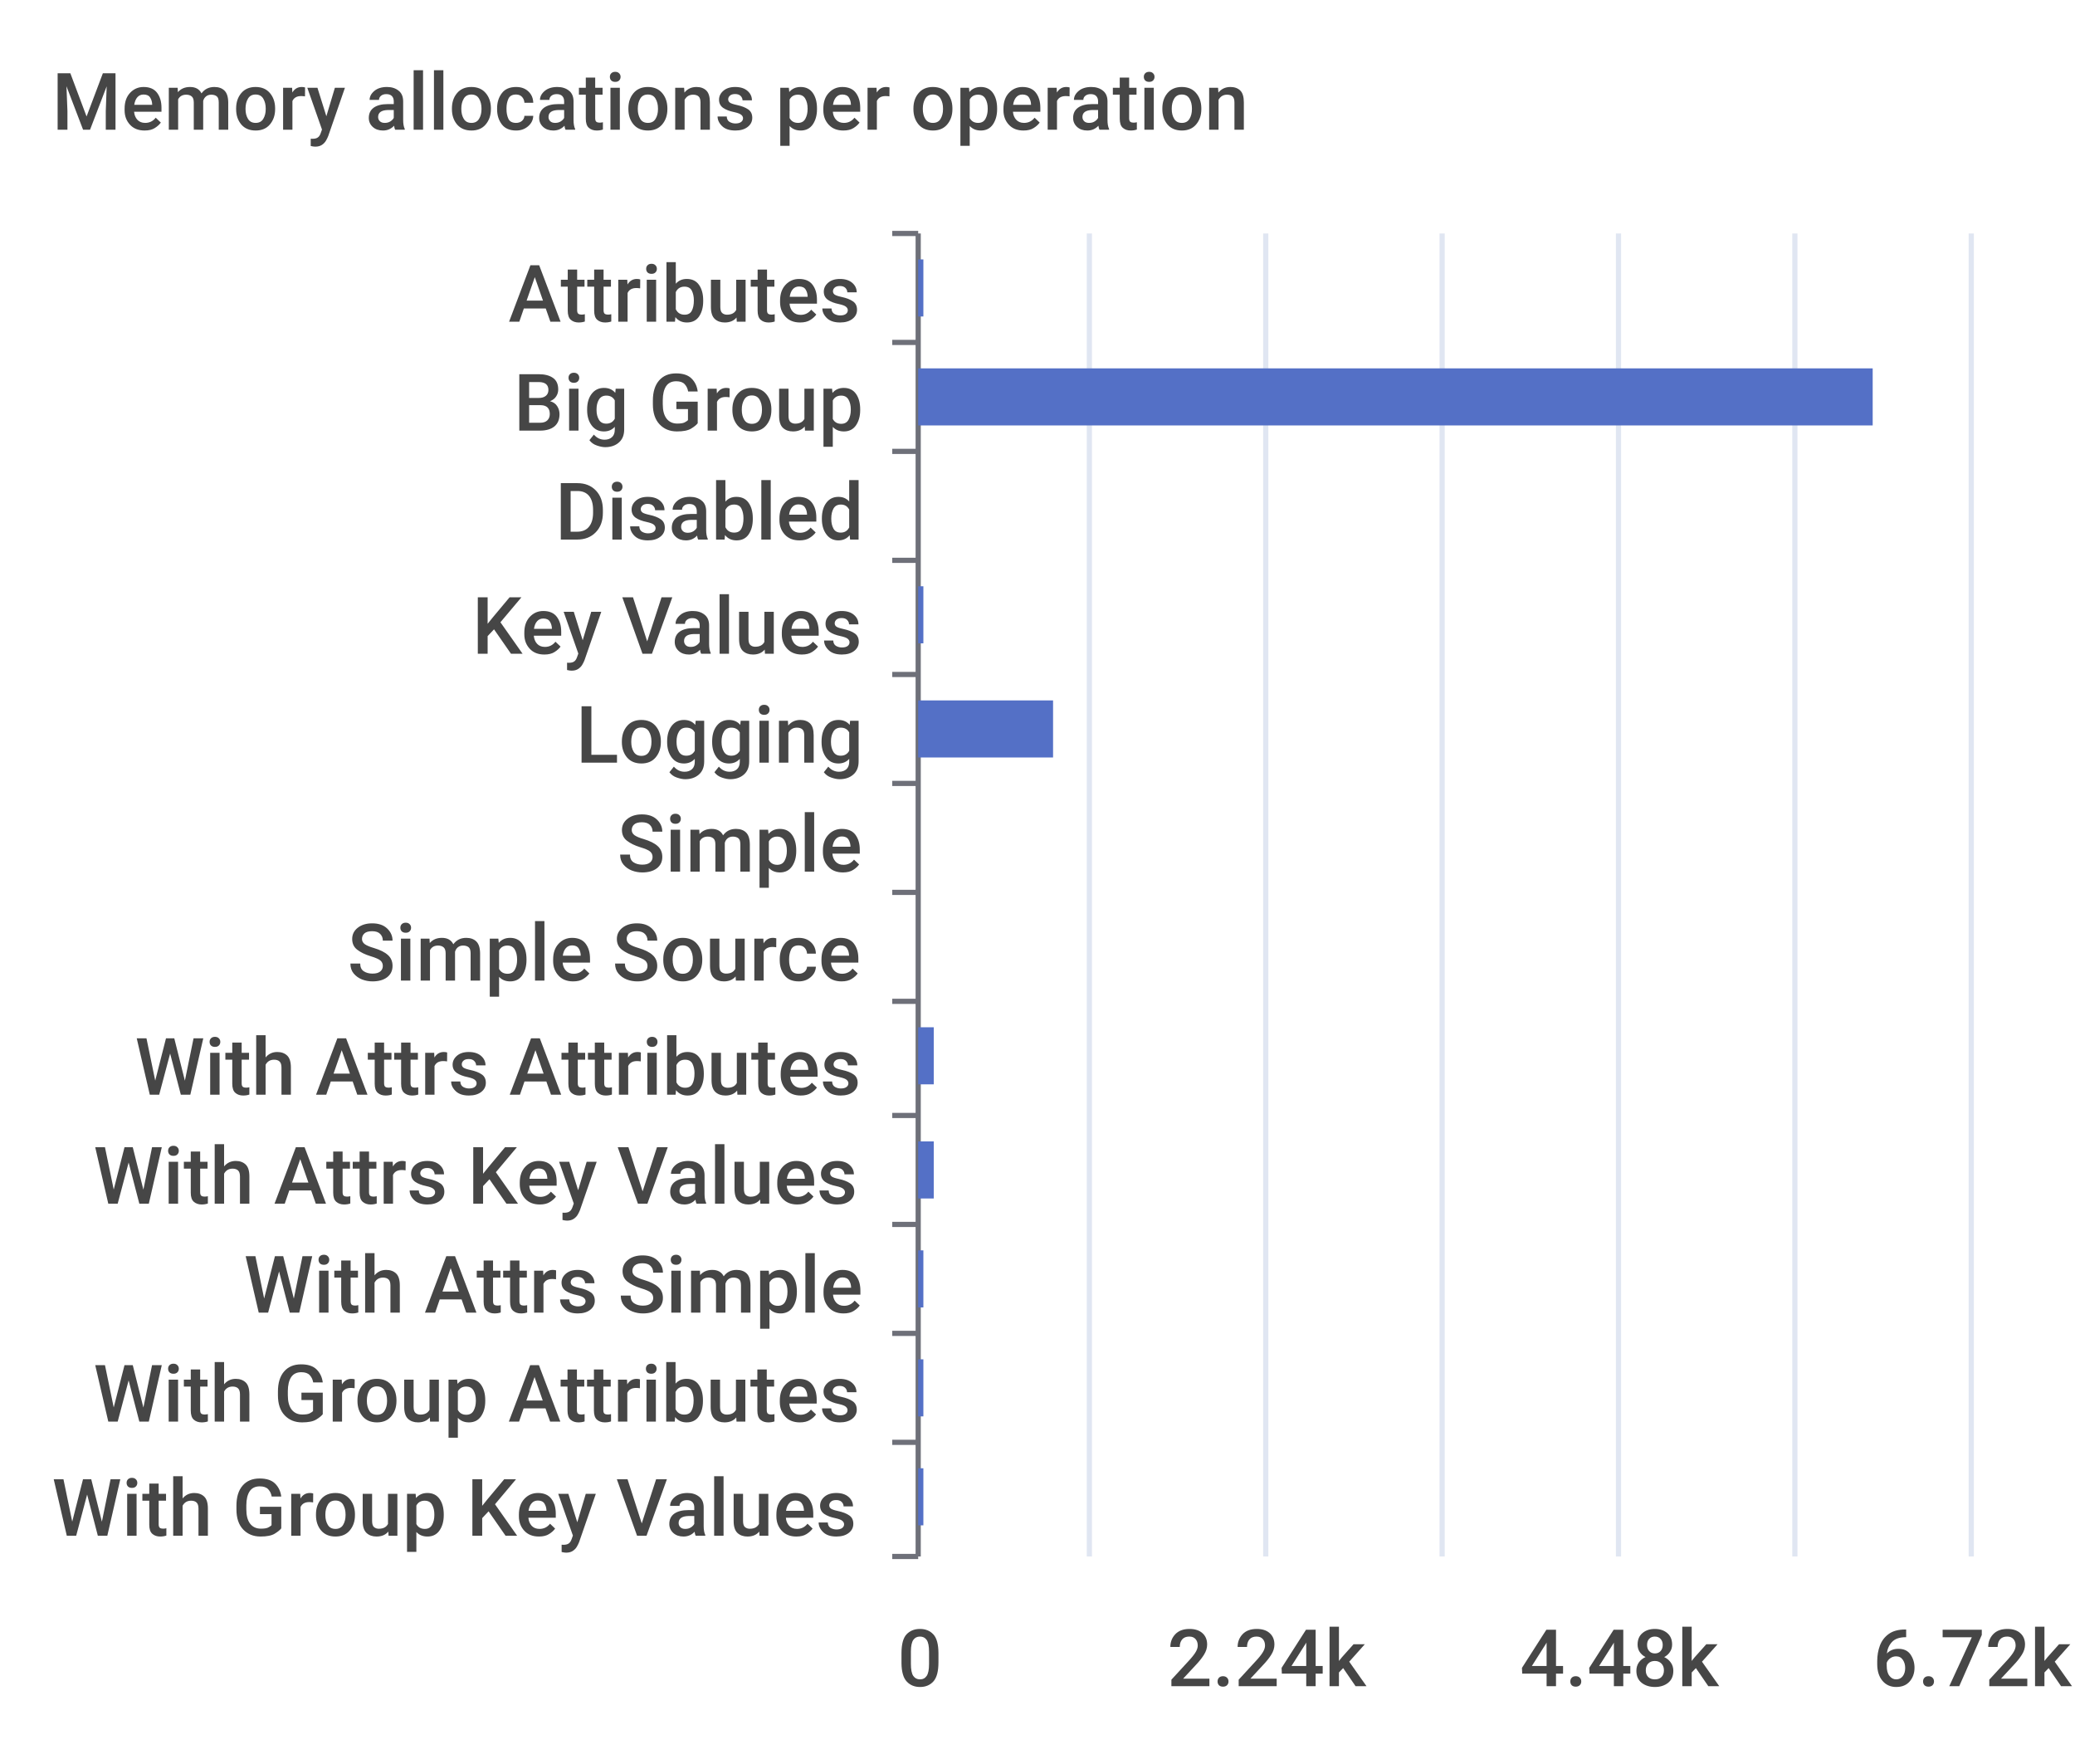
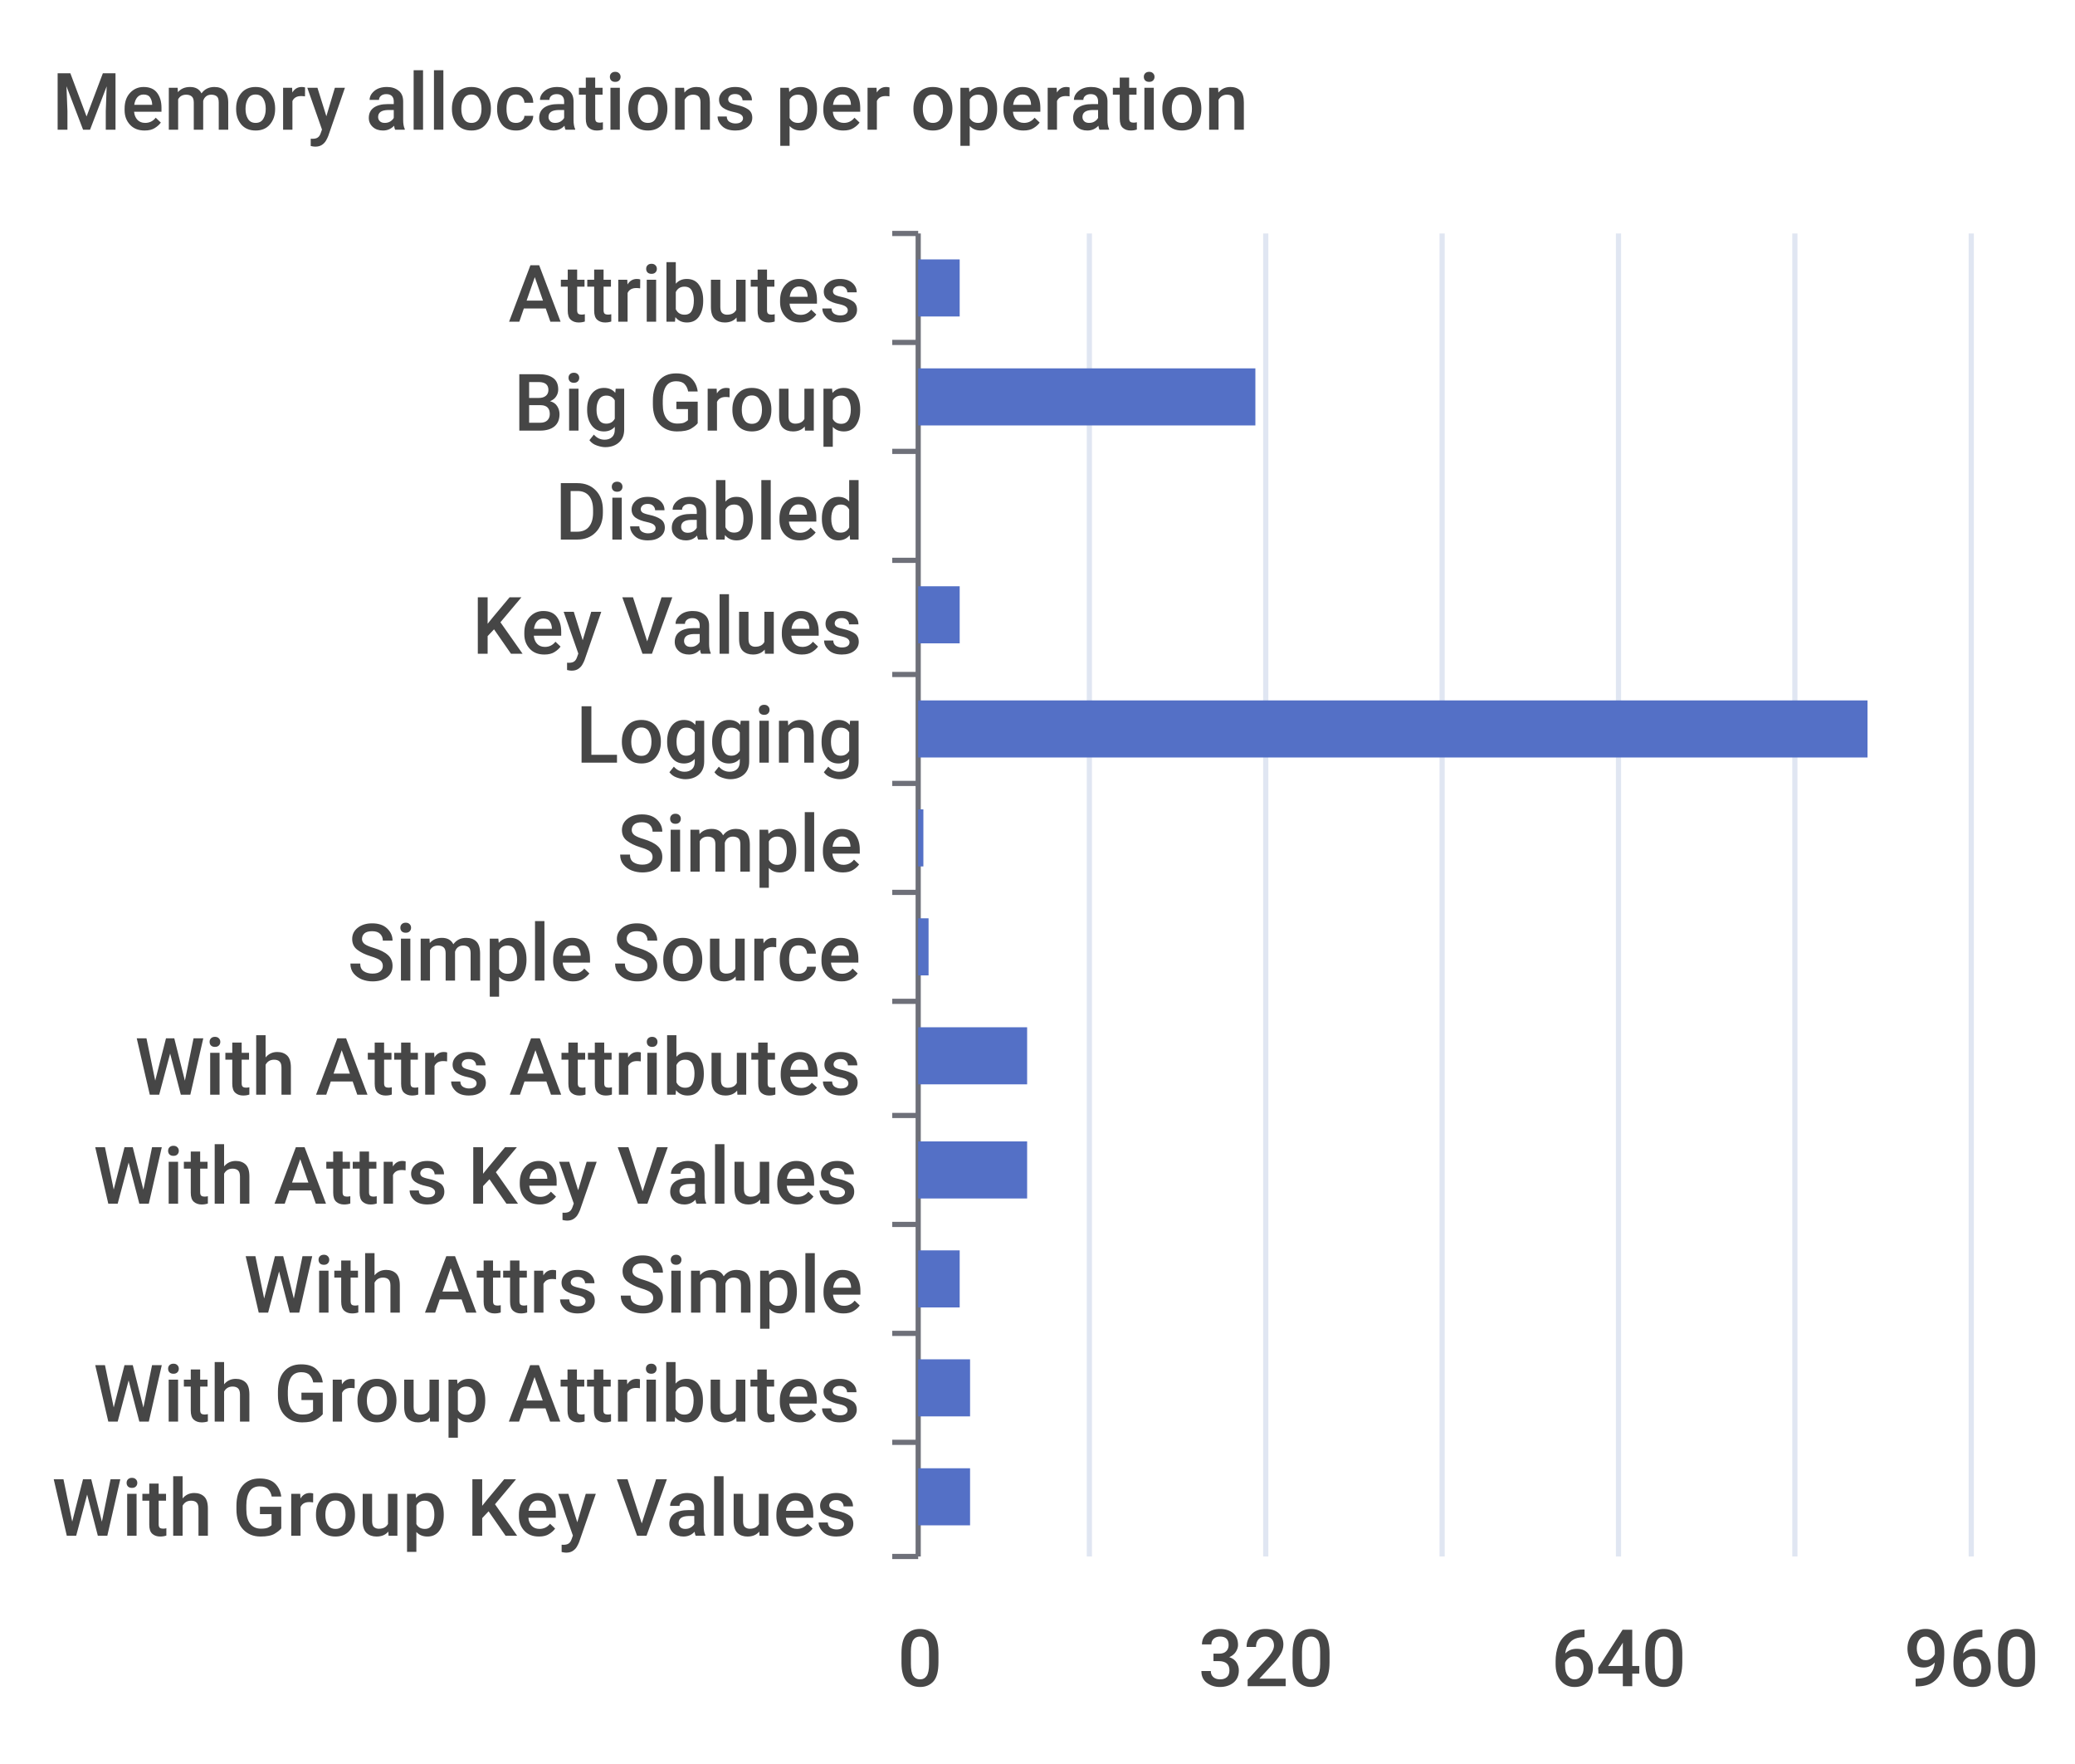
<svg xmlns="http://www.w3.org/2000/svg" width="400" height="340">\n<path d="M 0 0 L 400 0 L 400 340 L 0 340 L 0 0" style="stroke-width:0;stroke:none;fill:rgba(255,255,255,1.0)" />
  <text x="10" y="25" style="stroke-width:0;stroke:none;fill:rgba(70,70,70,1.0);font-size:15.3px;font-family:'Roboto Medium',sans-serif">Memory allocations per operation</text>
  <path d="M 172 45 L 177 45" style="stroke-width:1;stroke:rgba(110,112,121,1.0);fill:none" />
  <path d="M 172 66 L 177 66" style="stroke-width:1;stroke:rgba(110,112,121,1.0);fill:none" />
  <path d="M 172 87 L 177 87" style="stroke-width:1;stroke:rgba(110,112,121,1.0);fill:none" />
  <path d="M 172 108 L 177 108" style="stroke-width:1;stroke:rgba(110,112,121,1.0);fill:none" />
  <path d="M 172 130 L 177 130" style="stroke-width:1;stroke:rgba(110,112,121,1.0);fill:none" />
  <path d="M 172 151 L 177 151" style="stroke-width:1;stroke:rgba(110,112,121,1.0);fill:none" />
  <path d="M 172 172 L 177 172" style="stroke-width:1;stroke:rgba(110,112,121,1.0);fill:none" />
  <path d="M 172 193 L 177 193" style="stroke-width:1;stroke:rgba(110,112,121,1.0);fill:none" />
  <path d="M 172 215 L 177 215" style="stroke-width:1;stroke:rgba(110,112,121,1.0);fill:none" />
  <path d="M 172 236 L 177 236" style="stroke-width:1;stroke:rgba(110,112,121,1.0);fill:none" />
  <path d="M 172 257 L 177 257" style="stroke-width:1;stroke:rgba(110,112,121,1.0);fill:none" />
  <path d="M 172 278 L 177 278" style="stroke-width:1;stroke:rgba(110,112,121,1.0);fill:none" />
  <path d="M 172 300 L 177 300" style="stroke-width:1;stroke:rgba(110,112,121,1.0);fill:none" />
  <path d="M 177 45 L 177 300" style="stroke-width:1;stroke:rgba(110,112,121,1.0);fill:none" />
  <text x="98" y="62" style="stroke-width:0;stroke:none;fill:rgba(70,70,70,1.0);font-size:15.3px;font-family:'Roboto Medium',sans-serif">Attributes</text>
  <text x="99" y="83" style="stroke-width:0;stroke:none;fill:rgba(70,70,70,1.0);font-size:15.3px;font-family:'Roboto Medium',sans-serif">Big Group</text>
  <text x="107" y="104" style="stroke-width:0;stroke:none;fill:rgba(70,70,70,1.0);font-size:15.3px;font-family:'Roboto Medium',sans-serif">Disabled</text>
  <text x="91" y="126" style="stroke-width:0;stroke:none;fill:rgba(70,70,70,1.0);font-size:15.3px;font-family:'Roboto Medium',sans-serif">Key Values</text>
  <text x="111" y="147" style="stroke-width:0;stroke:none;fill:rgba(70,70,70,1.0);font-size:15.3px;font-family:'Roboto Medium',sans-serif">Logging</text>
  <text x="119" y="168" style="stroke-width:0;stroke:none;fill:rgba(70,70,70,1.0);font-size:15.3px;font-family:'Roboto Medium',sans-serif">Simple</text>
  <text x="67" y="189" style="stroke-width:0;stroke:none;fill:rgba(70,70,70,1.0);font-size:15.3px;font-family:'Roboto Medium',sans-serif">Simple Source</text>
  <text x="26" y="211" style="stroke-width:0;stroke:none;fill:rgba(70,70,70,1.0);font-size:15.3px;font-family:'Roboto Medium',sans-serif">With Attrs Attributes</text>
  <text x="18" y="232" style="stroke-width:0;stroke:none;fill:rgba(70,70,70,1.0);font-size:15.3px;font-family:'Roboto Medium',sans-serif">With Attrs Key Values</text>
  <text x="47" y="253" style="stroke-width:0;stroke:none;fill:rgba(70,70,70,1.0);font-size:15.3px;font-family:'Roboto Medium',sans-serif">With Attrs Simple</text>
  <text x="18" y="274" style="stroke-width:0;stroke:none;fill:rgba(70,70,70,1.0);font-size:15.3px;font-family:'Roboto Medium',sans-serif">With Group Attributes</text>
  <text x="10" y="296" style="stroke-width:0;stroke:none;fill:rgba(70,70,70,1.0);font-size:15.3px;font-family:'Roboto Medium',sans-serif">With Group Key Values</text>
  <text x="173" y="325" style="stroke-width:0;stroke:none;fill:rgba(70,70,70,1.0);font-size:15.3px;font-family:'Roboto Medium',sans-serif">0</text>
-   <text x="225" y="325" style="stroke-width:0;stroke:none;fill:rgba(70,70,70,1.0);font-size:15.3px;font-family:'Roboto Medium',sans-serif">2.24k</text>
-   <text x="293" y="325" style="stroke-width:0;stroke:none;fill:rgba(70,70,70,1.0);font-size:15.3px;font-family:'Roboto Medium',sans-serif">4.48k</text>
-   <text x="361" y="325" style="stroke-width:0;stroke:none;fill:rgba(70,70,70,1.0);font-size:15.3px;font-family:'Roboto Medium',sans-serif">6.72k</text>
+   <text x="231" y="325" style="stroke-width:0;stroke:none;fill:rgba(70,70,70,1.0);font-size:15.3px;font-family:'Roboto Medium',sans-serif">320</text>
+   <text x="299" y="325" style="stroke-width:0;stroke:none;fill:rgba(70,70,70,1.0);font-size:15.3px;font-family:'Roboto Medium',sans-serif">640</text>
+   <text x="367" y="325" style="stroke-width:0;stroke:none;fill:rgba(70,70,70,1.0);font-size:15.3px;font-family:'Roboto Medium',sans-serif">960</text>
  <path d="M 210 45 L 210 300" style="stroke-width:1;stroke:rgba(224,230,242,1.0);fill:none" />
  <path d="M 244 45 L 244 300" style="stroke-width:1;stroke:rgba(224,230,242,1.0);fill:none" />
  <path d="M 278 45 L 278 300" style="stroke-width:1;stroke:rgba(224,230,242,1.0);fill:none" />
  <path d="M 312 45 L 312 300" style="stroke-width:1;stroke:rgba(224,230,242,1.0);fill:none" />
  <path d="M 346 45 L 346 300" style="stroke-width:1;stroke:rgba(224,230,242,1.0);fill:none" />
  <path d="M 380 45 L 380 300" style="stroke-width:1;stroke:rgba(224,230,242,1.0);fill:none" />
-   <path d="M 177 283 L 178 283 L 178 294 L 177 294 L 177 283" style="stroke-width:0;stroke:none;fill:rgba(84,112,198,1.0)" />
-   <path d="M 177 262 L 178 262 L 178 273 L 177 273 L 177 262" style="stroke-width:0;stroke:none;fill:rgba(84,112,198,1.0)" />
-   <path d="M 177 241 L 178 241 L 178 252 L 177 252 L 177 241" style="stroke-width:0;stroke:none;fill:rgba(84,112,198,1.0)" />
-   <path d="M 177 220 L 180 220 L 180 231 L 177 231 L 177 220" style="stroke-width:0;stroke:none;fill:rgba(84,112,198,1.0)" />
-   <path d="M 177 198 L 180 198 L 180 209 L 177 209 L 177 198" style="stroke-width:0;stroke:none;fill:rgba(84,112,198,1.0)" />
-   <path d="M 177 177 L 177 177 L 177 188 L 177 188 L 177 177" style="stroke-width:0;stroke:none;fill:rgba(84,112,198,1.0)" />
-   <path d="M 177 156 L 177 156 L 177 167 L 177 167 L 177 156" style="stroke-width:0;stroke:none;fill:rgba(84,112,198,1.0)" />
-   <path d="M 177 135 L 203 135 L 203 146 L 177 146 L 177 135" style="stroke-width:0;stroke:none;fill:rgba(84,112,198,1.0)" />
-   <path d="M 177 113 L 178 113 L 178 124 L 177 124 L 177 113" style="stroke-width:0;stroke:none;fill:rgba(84,112,198,1.0)" />
+   <path d="M 177 283 L 187 283 L 187 294 L 177 294 L 177 283" style="stroke-width:0;stroke:none;fill:rgba(84,112,198,1.0)" />
+   <path d="M 177 262 L 187 262 L 187 273 L 177 273 L 177 262" style="stroke-width:0;stroke:none;fill:rgba(84,112,198,1.0)" />
+   <path d="M 177 241 L 185 241 L 185 252 L 177 252 L 177 241" style="stroke-width:0;stroke:none;fill:rgba(84,112,198,1.0)" />
+   <path d="M 177 220 L 198 220 L 198 231 L 177 231 L 177 220" style="stroke-width:0;stroke:none;fill:rgba(84,112,198,1.0)" />
+   <path d="M 177 198 L 198 198 L 198 209 L 177 209 L 177 198" style="stroke-width:0;stroke:none;fill:rgba(84,112,198,1.0)" />
+   <path d="M 177 177 L 179 177 L 179 188 L 177 188 L 177 177" style="stroke-width:0;stroke:none;fill:rgba(84,112,198,1.0)" />
+   <path d="M 177 156 L 178 156 L 178 167 L 177 167 L 177 156" style="stroke-width:0;stroke:none;fill:rgba(84,112,198,1.0)" />
+   <path d="M 177 135 L 360 135 L 360 146 L 177 146 L 177 135" style="stroke-width:0;stroke:none;fill:rgba(84,112,198,1.0)" />
+   <path d="M 177 113 L 185 113 L 185 124 L 177 124 L 177 113" style="stroke-width:0;stroke:none;fill:rgba(84,112,198,1.0)" />
  <path d="M 177 92 L 177 92 L 177 103 L 177 103 L 177 92" style="stroke-width:0;stroke:none;fill:rgba(84,112,198,1.0)" />
-   <path d="M 177 71 L 361 71 L 361 82 L 177 82 L 177 71" style="stroke-width:0;stroke:none;fill:rgba(84,112,198,1.0)" />
-   <path d="M 177 50 L 178 50 L 178 61 L 177 61 L 177 50" style="stroke-width:0;stroke:none;fill:rgba(84,112,198,1.0)" />
+   <path d="M 177 71 L 242 71 L 242 82 L 177 82 L 177 71" style="stroke-width:0;stroke:none;fill:rgba(84,112,198,1.0)" />
+   <path d="M 177 50 L 185 50 L 185 61 L 177 61 L 177 50" style="stroke-width:0;stroke:none;fill:rgba(84,112,198,1.0)" />
</svg>
